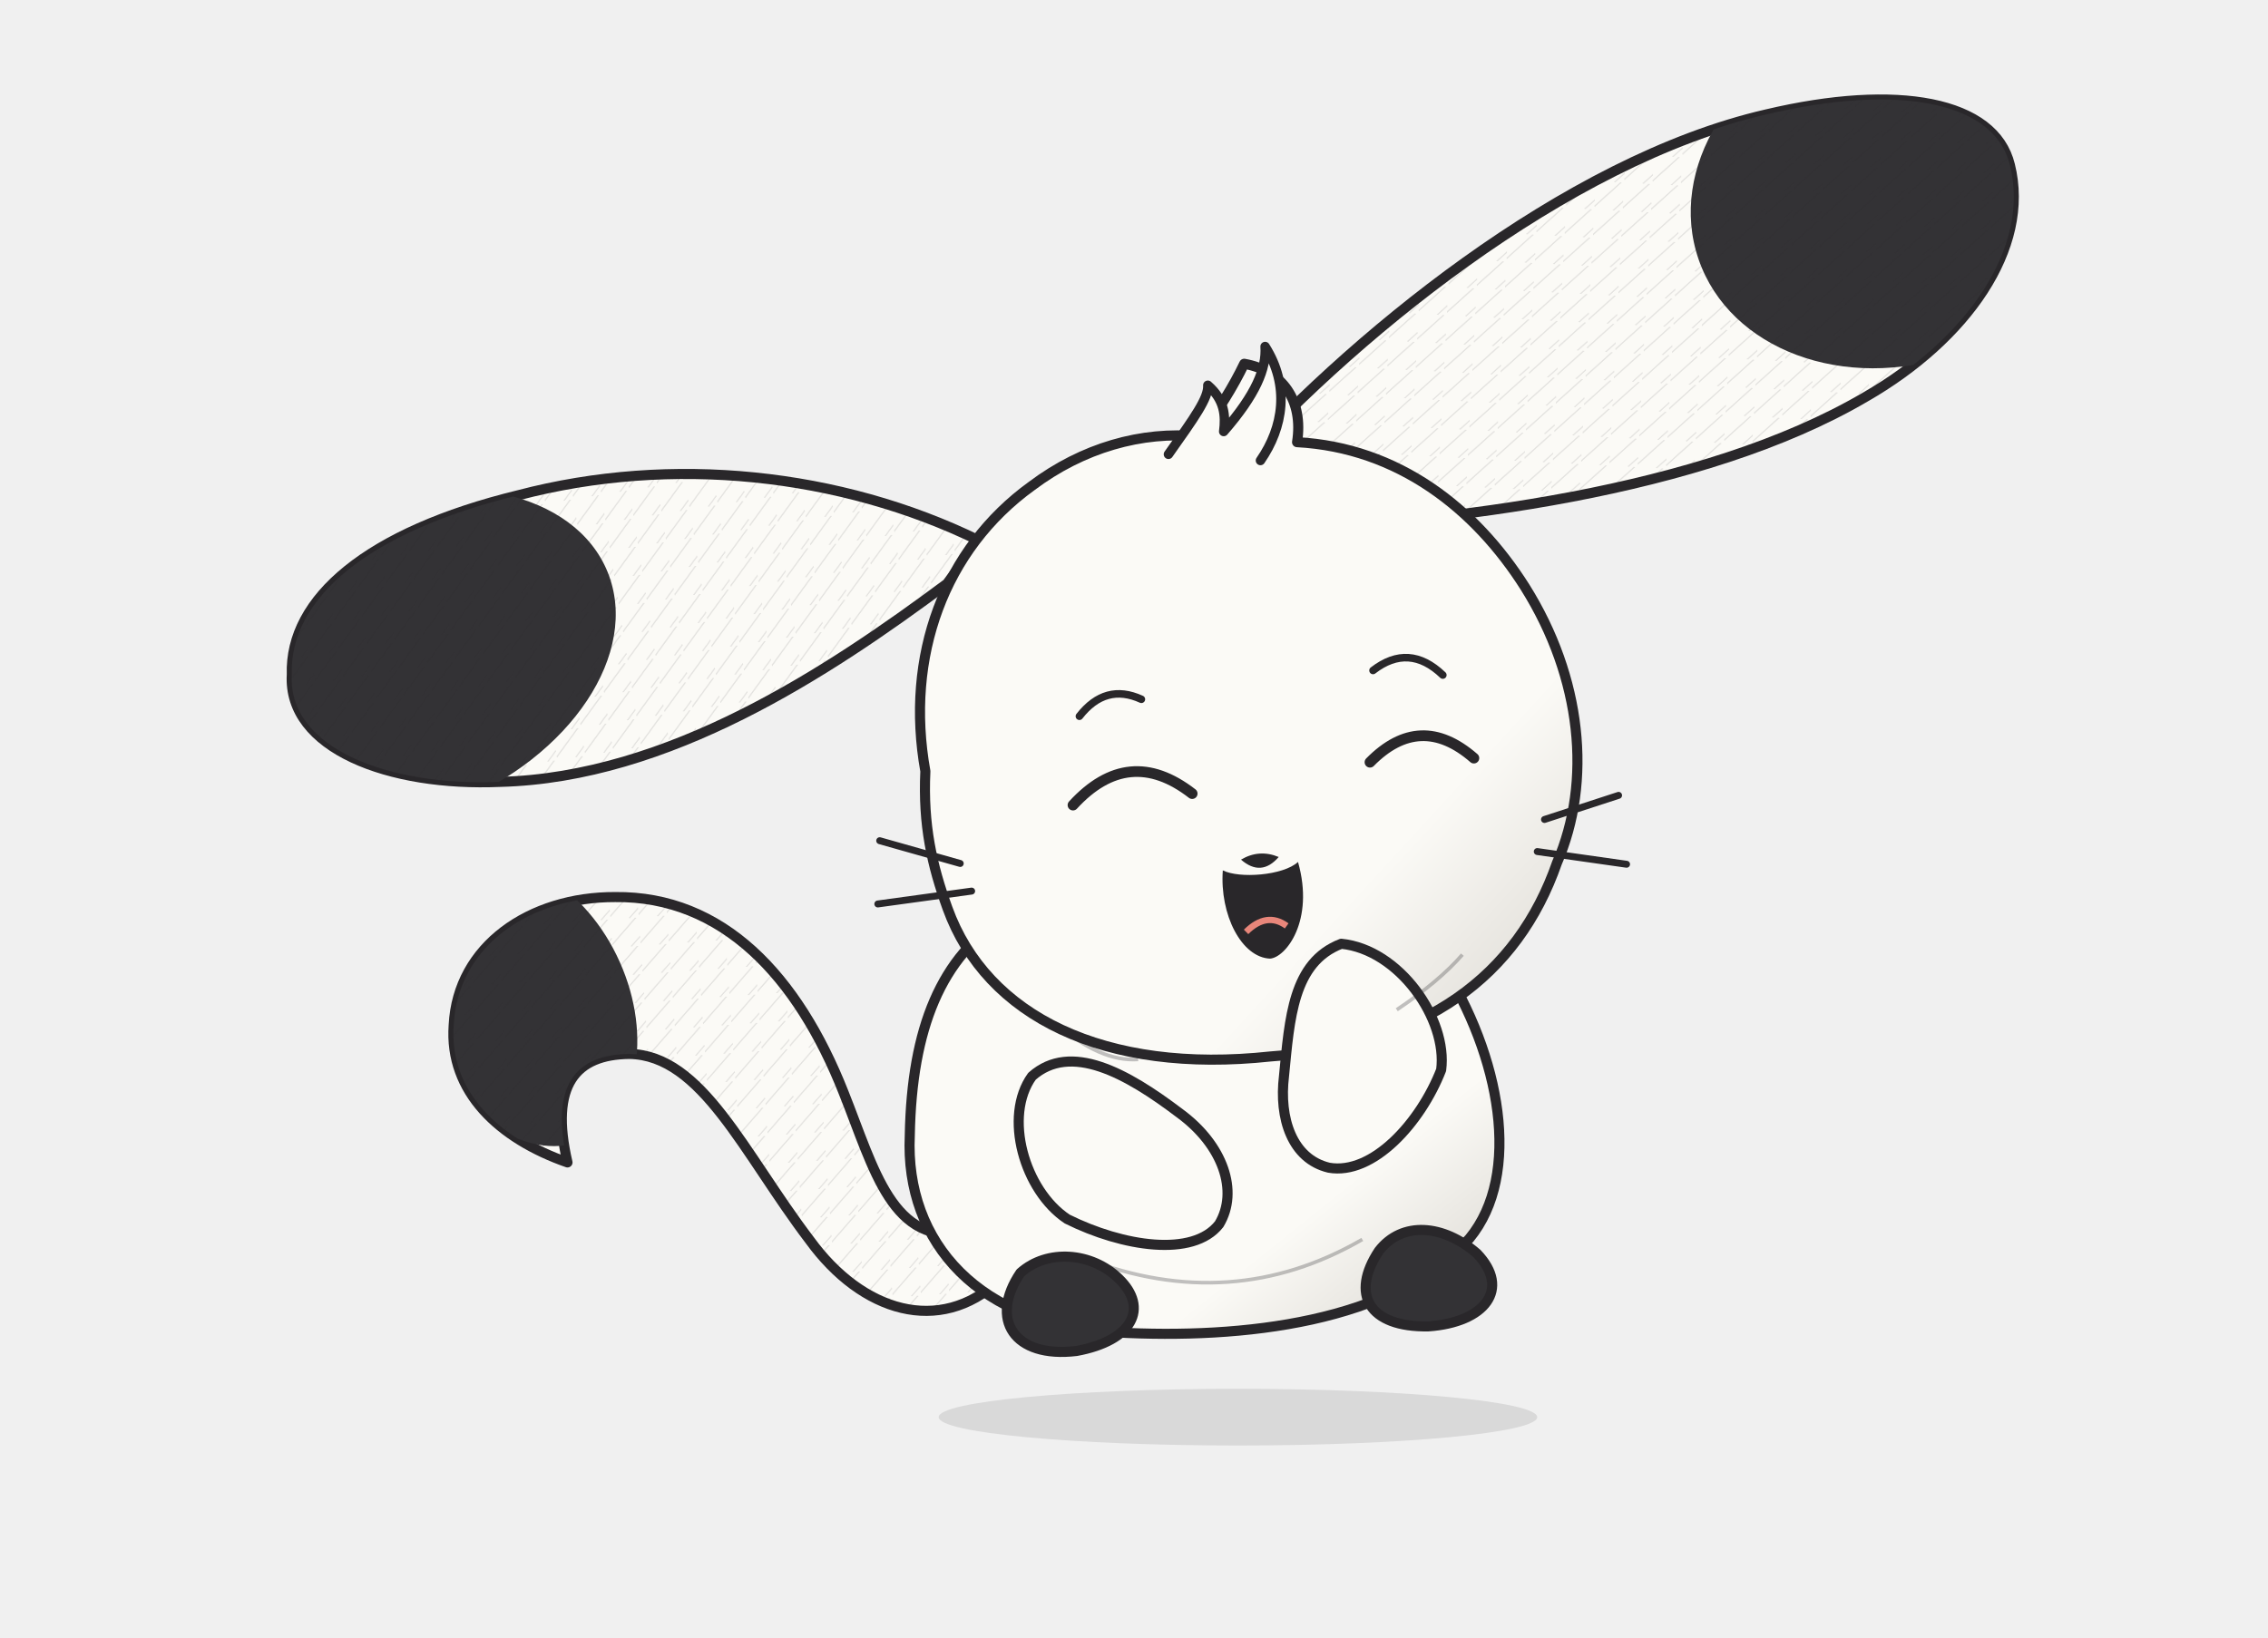
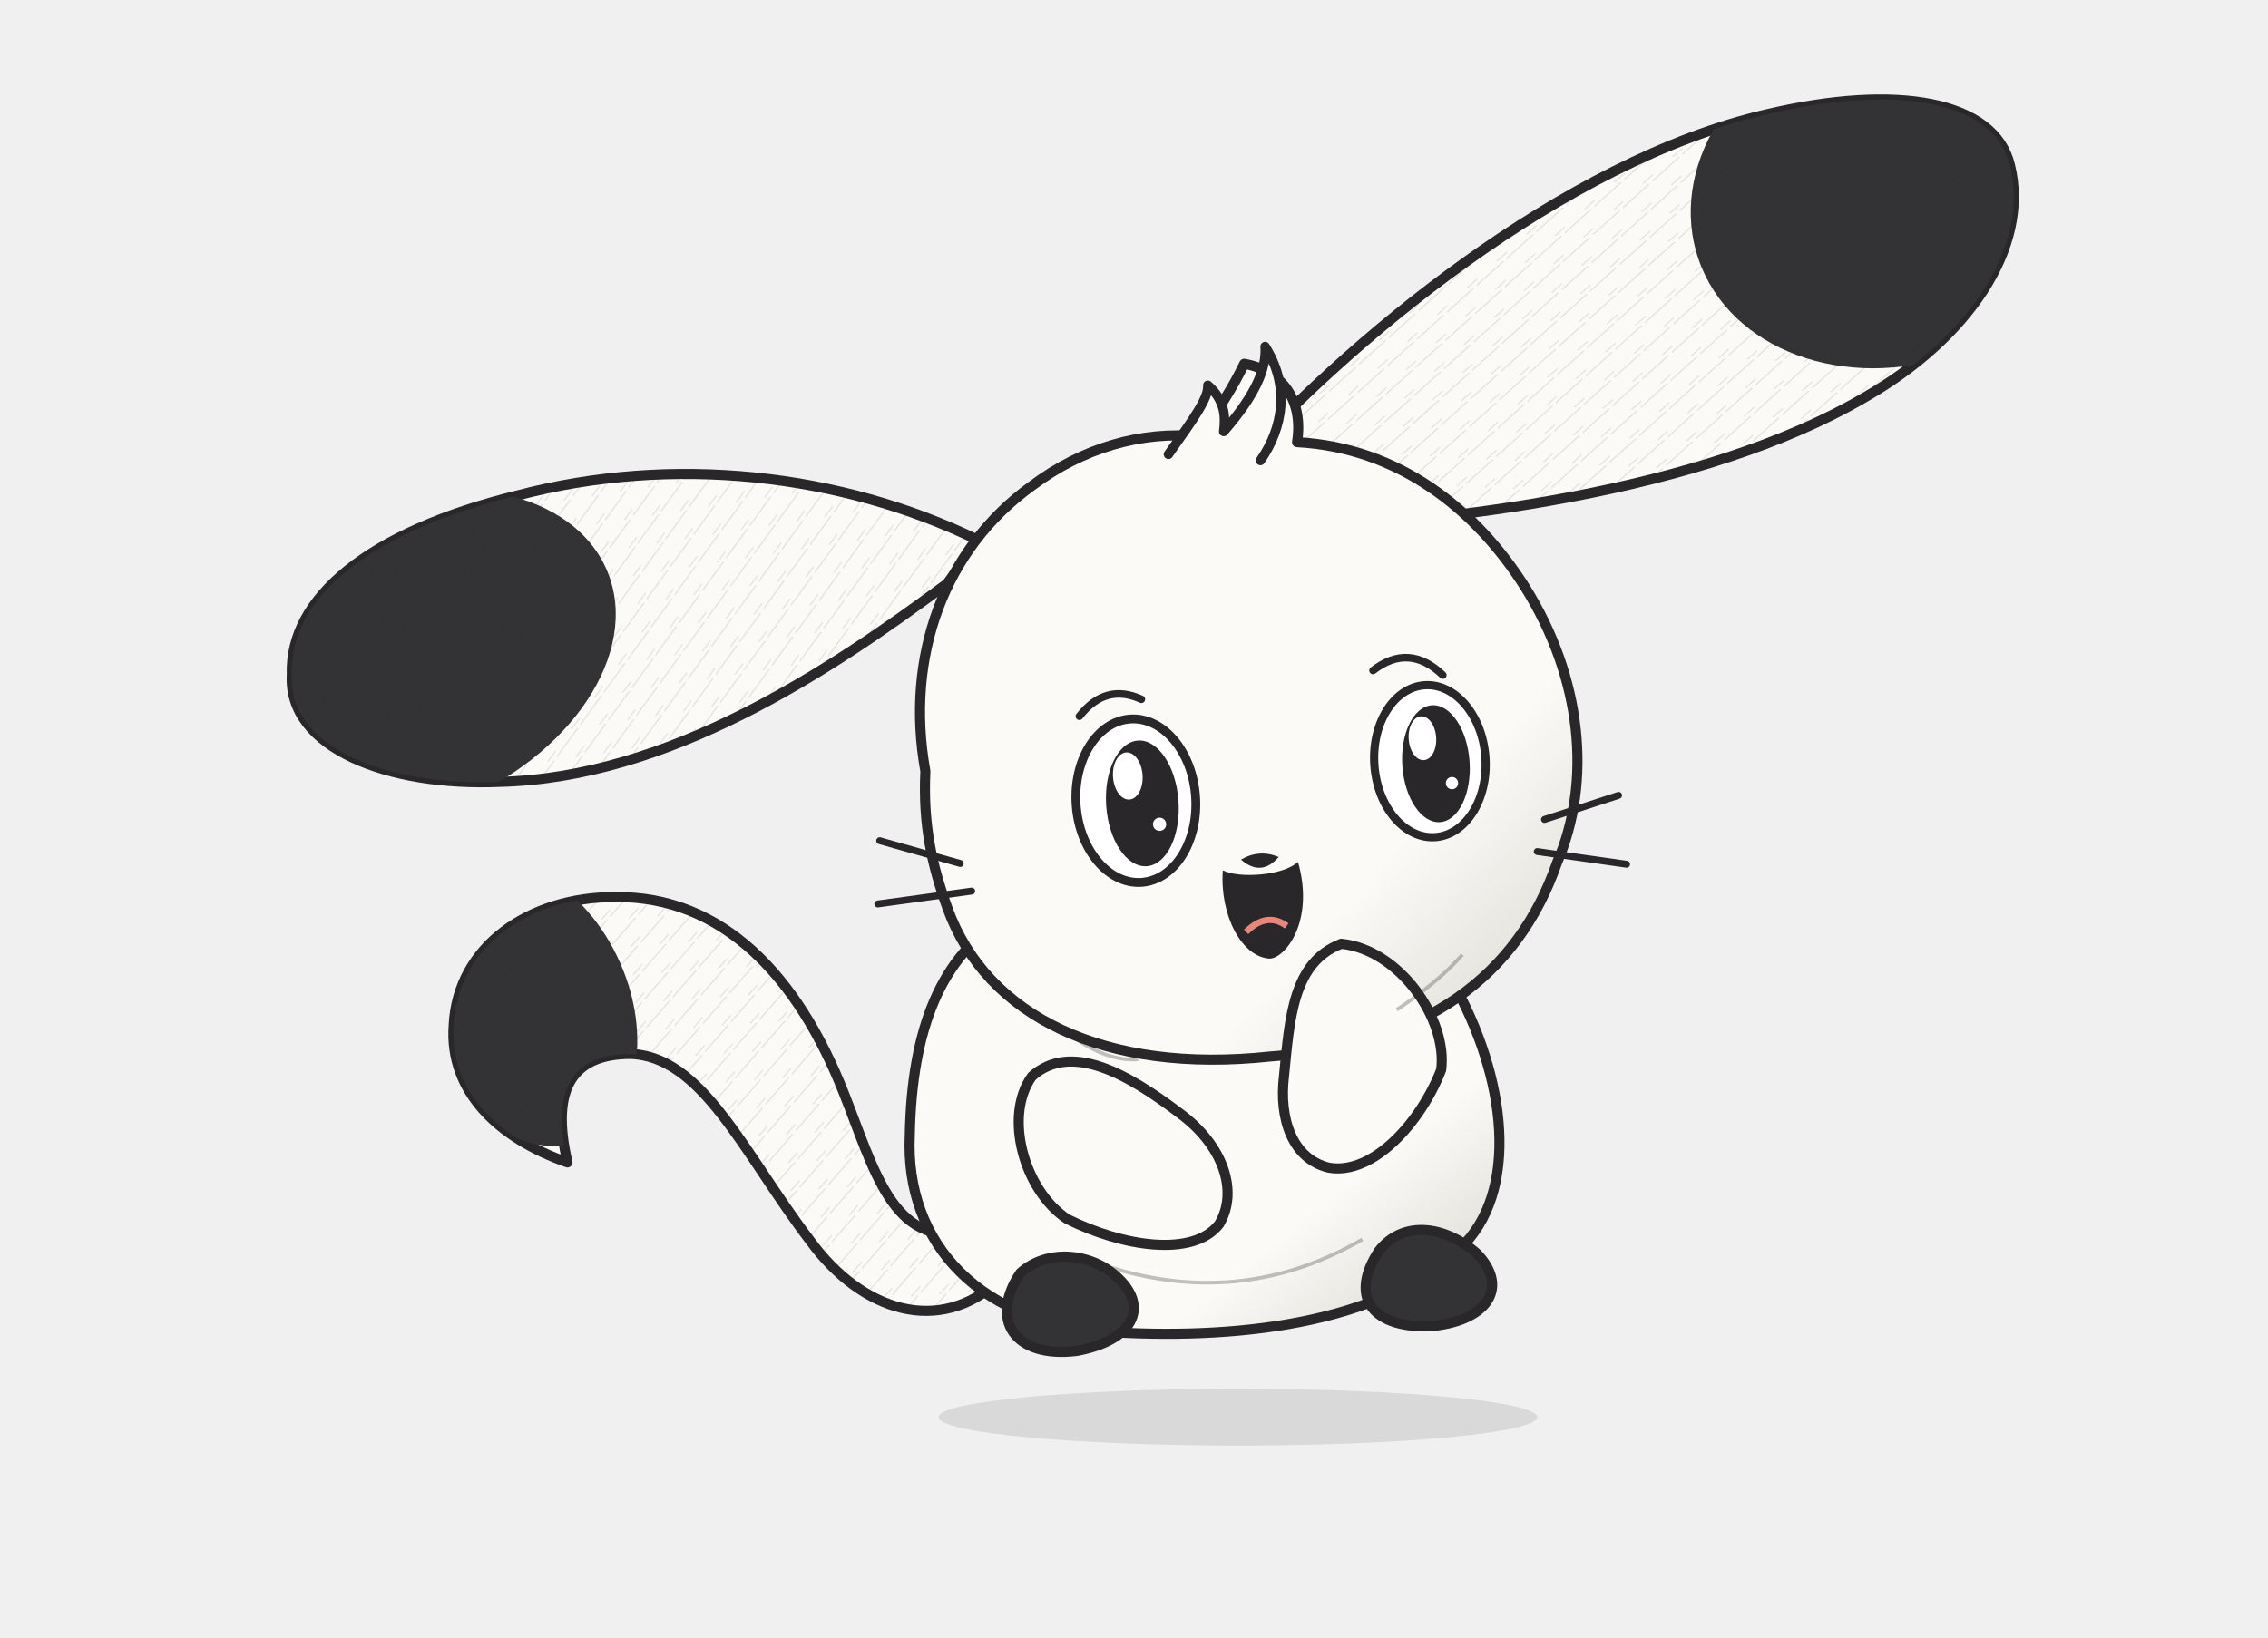
<svg xmlns="http://www.w3.org/2000/svg" width="720" height="520" viewBox="0 0 720 520" role="img" aria-labelledby="pixel-title pixel-description">
  <defs>
    <clipPath id="pixel-ear-left-clip">
      <path d="M323 177 C283 149 231 135 181 140 C132 144 104 161 101 185 C96 208 126 225 161 229 C214 236 269 211 311 189 Z" />
    </clipPath>
    <clipPath id="pixel-ear-right-clip">
      <path d="M399 165 C437 117 503 57 566 39 C607 27 638 31 644 51 C652 77 633 107 602 127 C552 160 471 174 414 179 Z" />
    </clipPath>
    <clipPath id="pixel-tail-clip">
      <path d="M304 395 C280 398 276 373 268 348 C256 310 234 283 200 281 C173 279 149 293 146 318 C143 339 158 355 179 364 C175 339 184 330 201 331 C224 333 235 365 254 394 C269 418 293 427 313 411 Z" />
    </clipPath>
    <pattern id="pixel-pencil-grain" width="9" height="9" patternUnits="userSpaceOnUse">
      <path d="M-1 9 L9 -1 M4 11 L11 4" stroke="#29272a" stroke-width=".32" opacity=".13" fill="none" />
    </pattern>
    <linearGradient id="pixel-soft-shade" x1="0" y1="0" x2=".9" y2="1">
      <stop offset="0" stop-color="#fbfaf6" />
      <stop offset=".75" stop-color="#fbfaf6" />
      <stop offset="1" stop-color="#dedbd5" />
    </linearGradient>
  </defs>
  <ellipse id="pixel-ground-shadow" cx="393" cy="450" rx="95" ry="9" fill="#29272a" opacity=".12" />
  <g id="pixel-character" data-pose="wave" data-expression="happy" transform="rotate(-4 396 345) translate(0 -10)">
    <g id="pixel-tail" data-rig="tail">
      <path id="pixel-tail-contour" d="M304 395 C280 398 276 373 268 348 C256 310 234 283 200 281 C173 279 149 293 146 318 C143 339 158 355 179 364 C175 339 184 330 201 331 C224 333 235 365 254 394 C269 418 293 427 313 411 Z" fill="#fbfaf6" stroke="#29272a" stroke-width="3.2" stroke-linecap="round" stroke-linejoin="round" />
      <g clip-path="url(#pixel-tail-clip)">
        <ellipse cx="169" cy="313" rx="33" ry="47" transform="rotate(-20 169 313)" fill="#333235" />
        <path d="M304 395 C280 398 276 373 268 348 C256 310 234 283 200 281 C173 279 149 293 146 318 C143 339 158 355 179 364 C175 339 184 330 201 331 C224 333 235 365 254 394 C269 418 293 427 313 411 Z" fill="url(#pixel-pencil-grain)" stroke="none" />
      </g>
    </g>
    <path id="pixel-body" d="M323 296 C302 307 291 329 288 363 C284 397 306 425 349 430 C389 435 437 433 463 408 C481 389 477 351 460 320 C444 291 365 279 323 296 Z" stroke="#29272a" stroke-width="3.2" stroke-linecap="round" stroke-linejoin="round" fill="url(#pixel-soft-shade)" />
    <g id="pixel-ear-left" data-rig="ear-left" transform="rotate(-5 312 177)">
      <path id="pixel-ear-left-contour" d="M323 177 C283 149 231 135 181 140 C132 144 104 161 101 185 C96 208 126 225 161 229 C214 236 269 211 311 189 Z" fill="#fbfaf6" stroke="#29272a" stroke-width="3.2" stroke-linecap="round" stroke-linejoin="round" />
      <g clip-path="url(#pixel-ear-left-clip)">
        <ellipse cx="134" cy="185" rx="73" ry="50" transform="rotate(-13 134 185)" fill="#333235" />
        <path d="M323 177 C283 149 231 135 181 140 C132 144 104 161 101 185 C96 208 126 225 161 229 C214 236 269 211 311 189 Z" fill="url(#pixel-pencil-grain)" stroke="none" />
      </g>
    </g>
    <g id="pixel-ear-right" data-rig="ear-right" transform="rotate(7 414 179)">
      <path id="pixel-ear-right-contour" d="M399 165 C437 117 503 57 566 39 C607 27 638 31 644 51 C652 77 633 107 602 127 C552 160 471 174 414 179 Z" fill="#fbfaf6" stroke="#29272a" stroke-width="3.2" stroke-linecap="round" stroke-linejoin="round" />
      <g clip-path="url(#pixel-ear-right-clip)">
        <ellipse cx="609" cy="61" rx="67" ry="55" transform="rotate(-22 609 61)" fill="#333235" />
        <path d="M399 165 C437 117 503 57 566 39 C607 27 638 31 644 51 C652 77 633 107 602 127 C552 160 471 174 414 179 Z" fill="url(#pixel-pencil-grain)" stroke="none" />
      </g>
    </g>
    <g id="pixel-head" data-rig="head">
      <path id="pixel-head-contour" d="M301 248 C297 211 312 178 341 160 C358 149 377 145 395 148 C402 140 407 133 411 126 C423 129 429 139 426 152 C458 156 481 177 495 203 C511 233 512 266 499 291 C484 326 453 346 404 346 C351 348 315 327 305 292 C301 278 299 265 301 248 Z" stroke="#29272a" stroke-width="3.2" stroke-linecap="round" stroke-linejoin="round" fill="url(#pixel-soft-shade)" />
      <path id="pixel-hair-tuft" d="M385 153 C394 142 399 136 399 132 C404 137 404 142 403 147 C414 136 418 128 418 121 C425 134 422 147 414 157" fill="#fbfaf6" stroke="#29272a" stroke-width="3" stroke-linecap="round" stroke-linejoin="round" />
      <g id="pixel-face">
        <g id="pixel-brows" fill="none" stroke="#29272a" stroke-width="2.4" stroke-linecap="round">
          <path d="M351 234 Q360 224 371 230" />
          <path d="M445 226 Q457 218 467 229" />
        </g>
-         <g id="pixel-eyes" fill="none" stroke="#29272a" stroke-width="3.4" stroke-linecap="round">
-           <path id="pixel-eye-left" d="M347 262 Q366 244 385 261" />
-           <path id="pixel-eye-right" d="M442 255 Q459 240 475 256" />
+         <g id="pixel-eyes">
+           <g id="pixel-eye-left" transform="translate(367 262) scale(1)">
+             <ellipse id="pixel-sclera-left" cx="0" cy="0" rx="19" ry="26" fill="white" stroke="#29272a" stroke-width="2.8" />
+             <g id="pixel-pupil-left" transform="translate(0 0)">
+               <ellipse cx="2" cy="1" rx="11.5" ry="20" fill="#29272a" />
+               <ellipse cx="-2" cy="-8" rx="4.7" ry="7.5" fill="white" />
+               <circle cx="7" cy="8" r="2.1" fill="white" />
+             </g>
+           </g>
+           <g id="pixel-eye-right" transform="translate(461 256) scale(0.93)">
+             <ellipse id="pixel-sclera-right" cx="0" cy="0" rx="19" ry="26" fill="white" stroke="#29272a" stroke-width="2.8" />
+             <g id="pixel-pupil-right" transform="translate(0 0)">
+               <ellipse cx="2" cy="1" rx="11.5" ry="20" fill="#29272a" />
+               <ellipse cx="-2" cy="-8" rx="4.7" ry="7.5" fill="white" />
+               <circle cx="7" cy="8" r="2.1" fill="white" />
+             </g>
+           </g>
        </g>
        <g id="pixel-whiskers" fill="none" stroke="#29272a" stroke-width="2.2" stroke-linecap="round">
          <path d="M310 278 L285 269 M313 287 L283 289 M496 277 L520 271 M493 287 L521 293" />
        </g>
        <path id="pixel-nose" d="M399 283 Q405 280 411 283 Q405 289 399 283Z" fill="#29272a" />
        <g id="pixel-mouth">
          <path d="M393 286 C398 289 412 289 417 285 C421 304 411 315 406 315 C397 314 391 300 393 286 Z" fill="#29272a" />
          <path d="M399 306 Q406 300 412 305" fill="none" stroke="#e8867a" stroke-width="2" />
        </g>
      </g>
    </g>
    <g id="pixel-feet">
      <path id="pixel-foot-left" d="M320 409 C329 402 343 404 351 413 C360 423 354 433 336 435 C316 436 309 423 320 409 Z" stroke="#29272a" stroke-width="3.2" stroke-linecap="round" stroke-linejoin="round" fill="#333235" />
      <path id="pixel-foot-right" d="M434 410 C442 401 455 403 465 413 C475 425 466 435 448 435 C429 434 424 423 434 410 Z" stroke="#29272a" stroke-width="3.2" stroke-linecap="round" stroke-linejoin="round" fill="#333235" />
    </g>
    <g id="pixel-paws" data-rig="paws">
      <path id="pixel-paw-left" d="M328 347 C341 337 358 348 374 362 C387 373 391 388 384 398 C375 408 353 403 336 393 C323 383 318 359 328 347 Z" fill="#fbfaf6" stroke="#29272a" stroke-width="3.2" stroke-linecap="round" stroke-linejoin="round" />
      <g transform="rotate(-31 432 352) translate(7 -27)" data-rig="wave-paw">
        <path id="pixel-paw-right" d="M443 343 C427 339 416 353 404 367 C395 377 391 390 399 399 C409 409 431 404 446 394 C457 382 457 355 443 343 Z" fill="#fbfaf6" stroke="#29272a" stroke-width="3.2" stroke-linecap="round" stroke-linejoin="round" />
      </g>
    </g>
    <g id="pixel-details" fill="none" stroke="#29272a" stroke-width="1.15" opacity=".28">
      <path d="M337 331 Q350 344 362 344 M445 334 Q459 326 467 318 M341 406 Q386 427 429 406" />
    </g>
  </g>
</svg>
